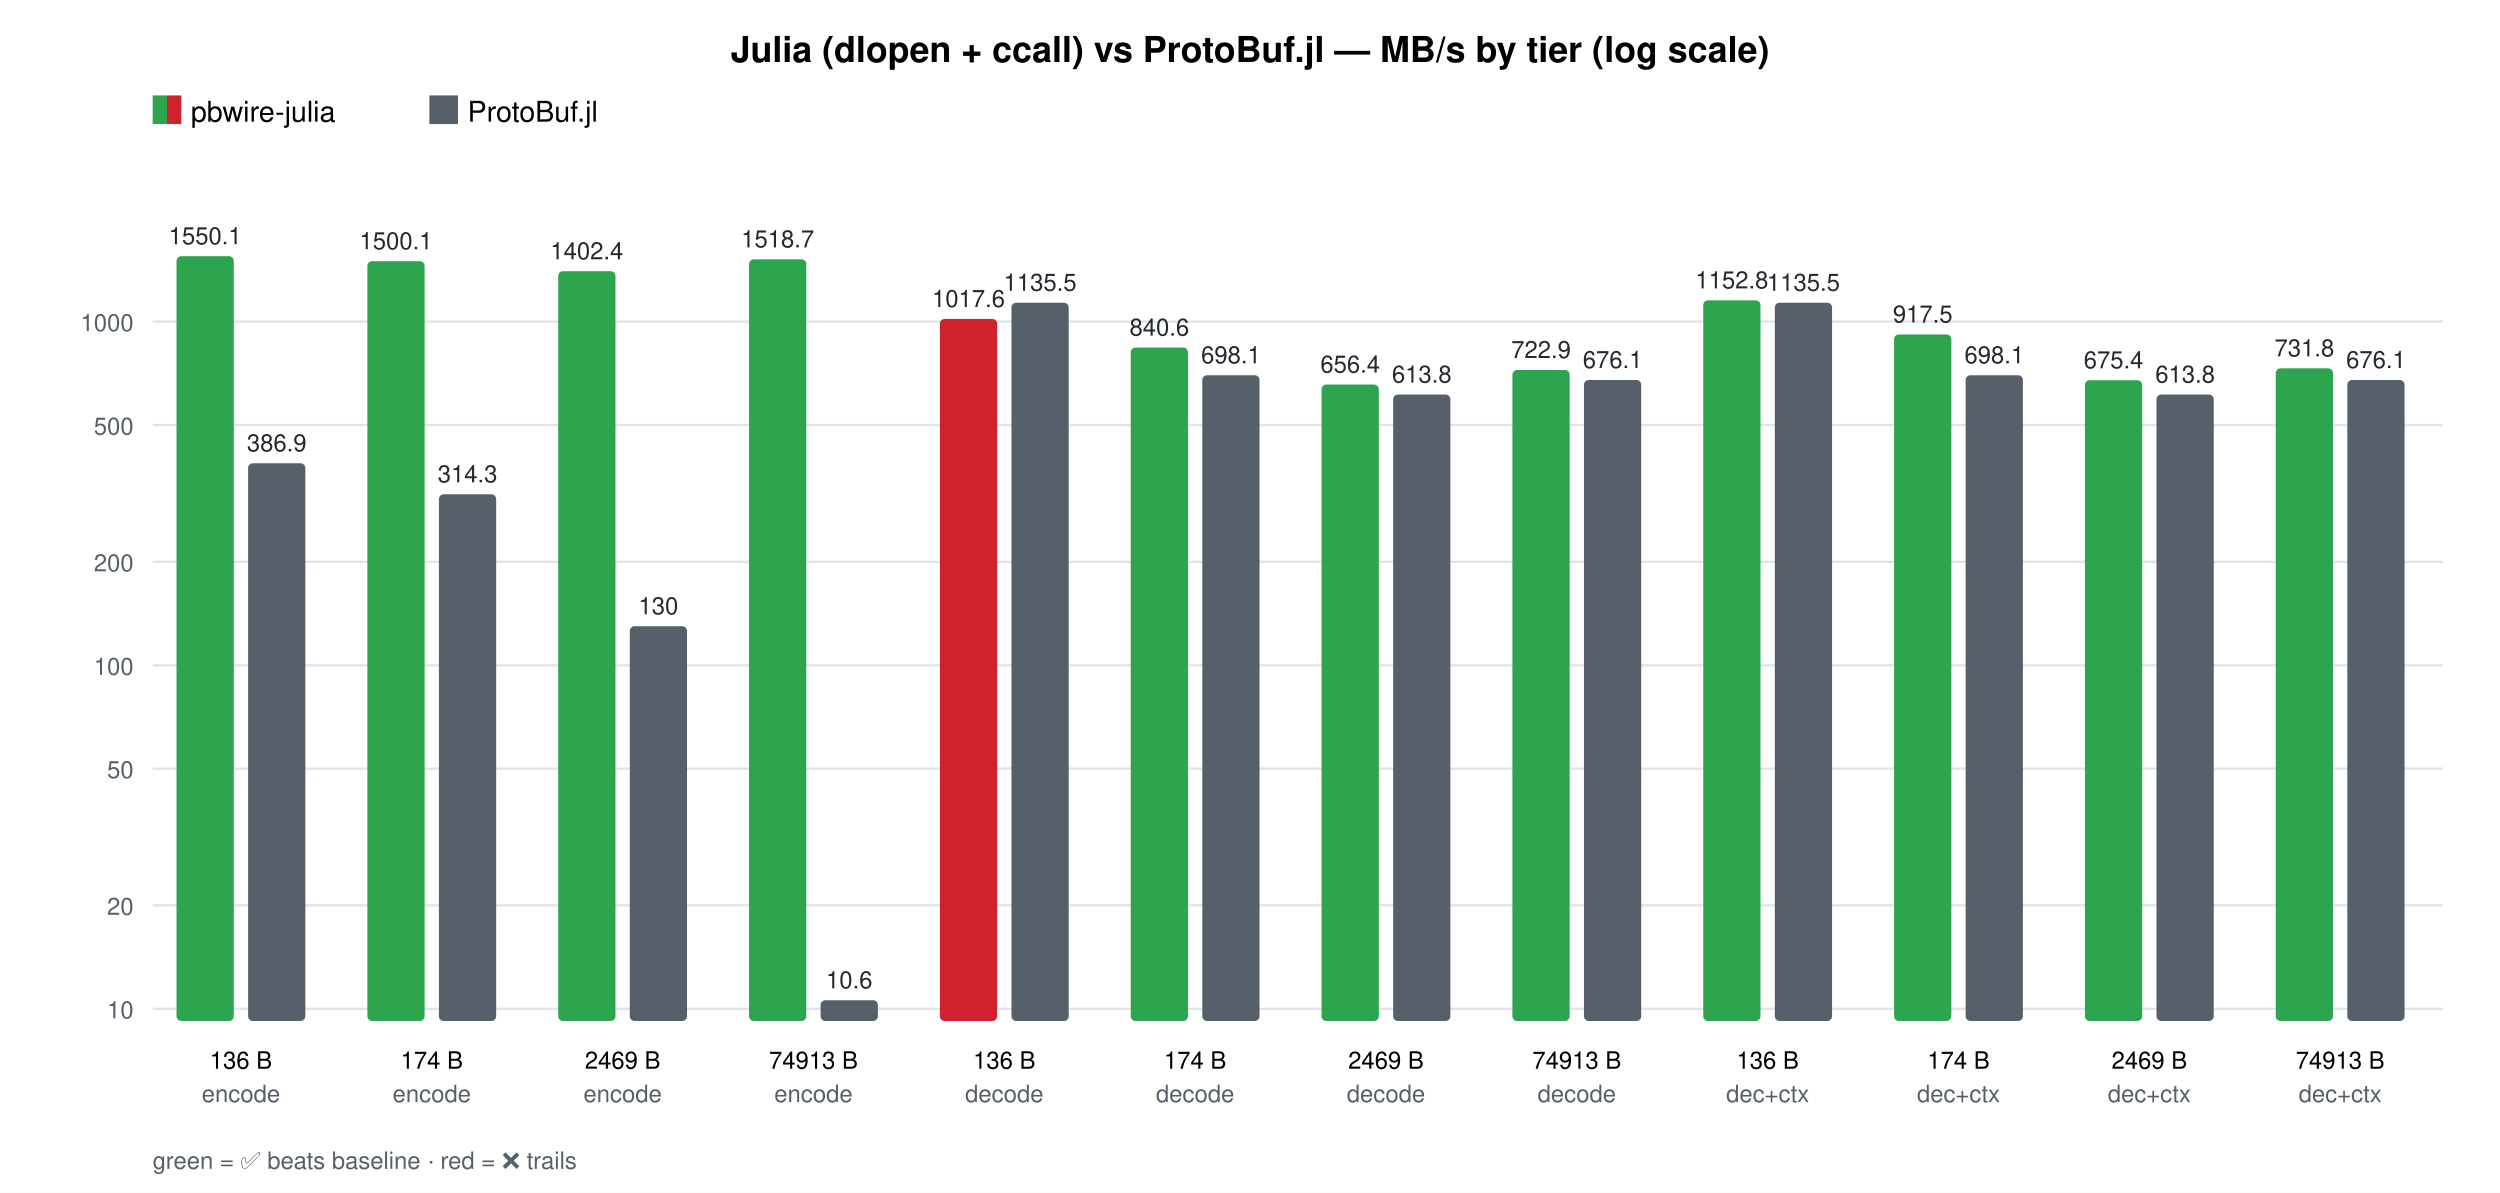
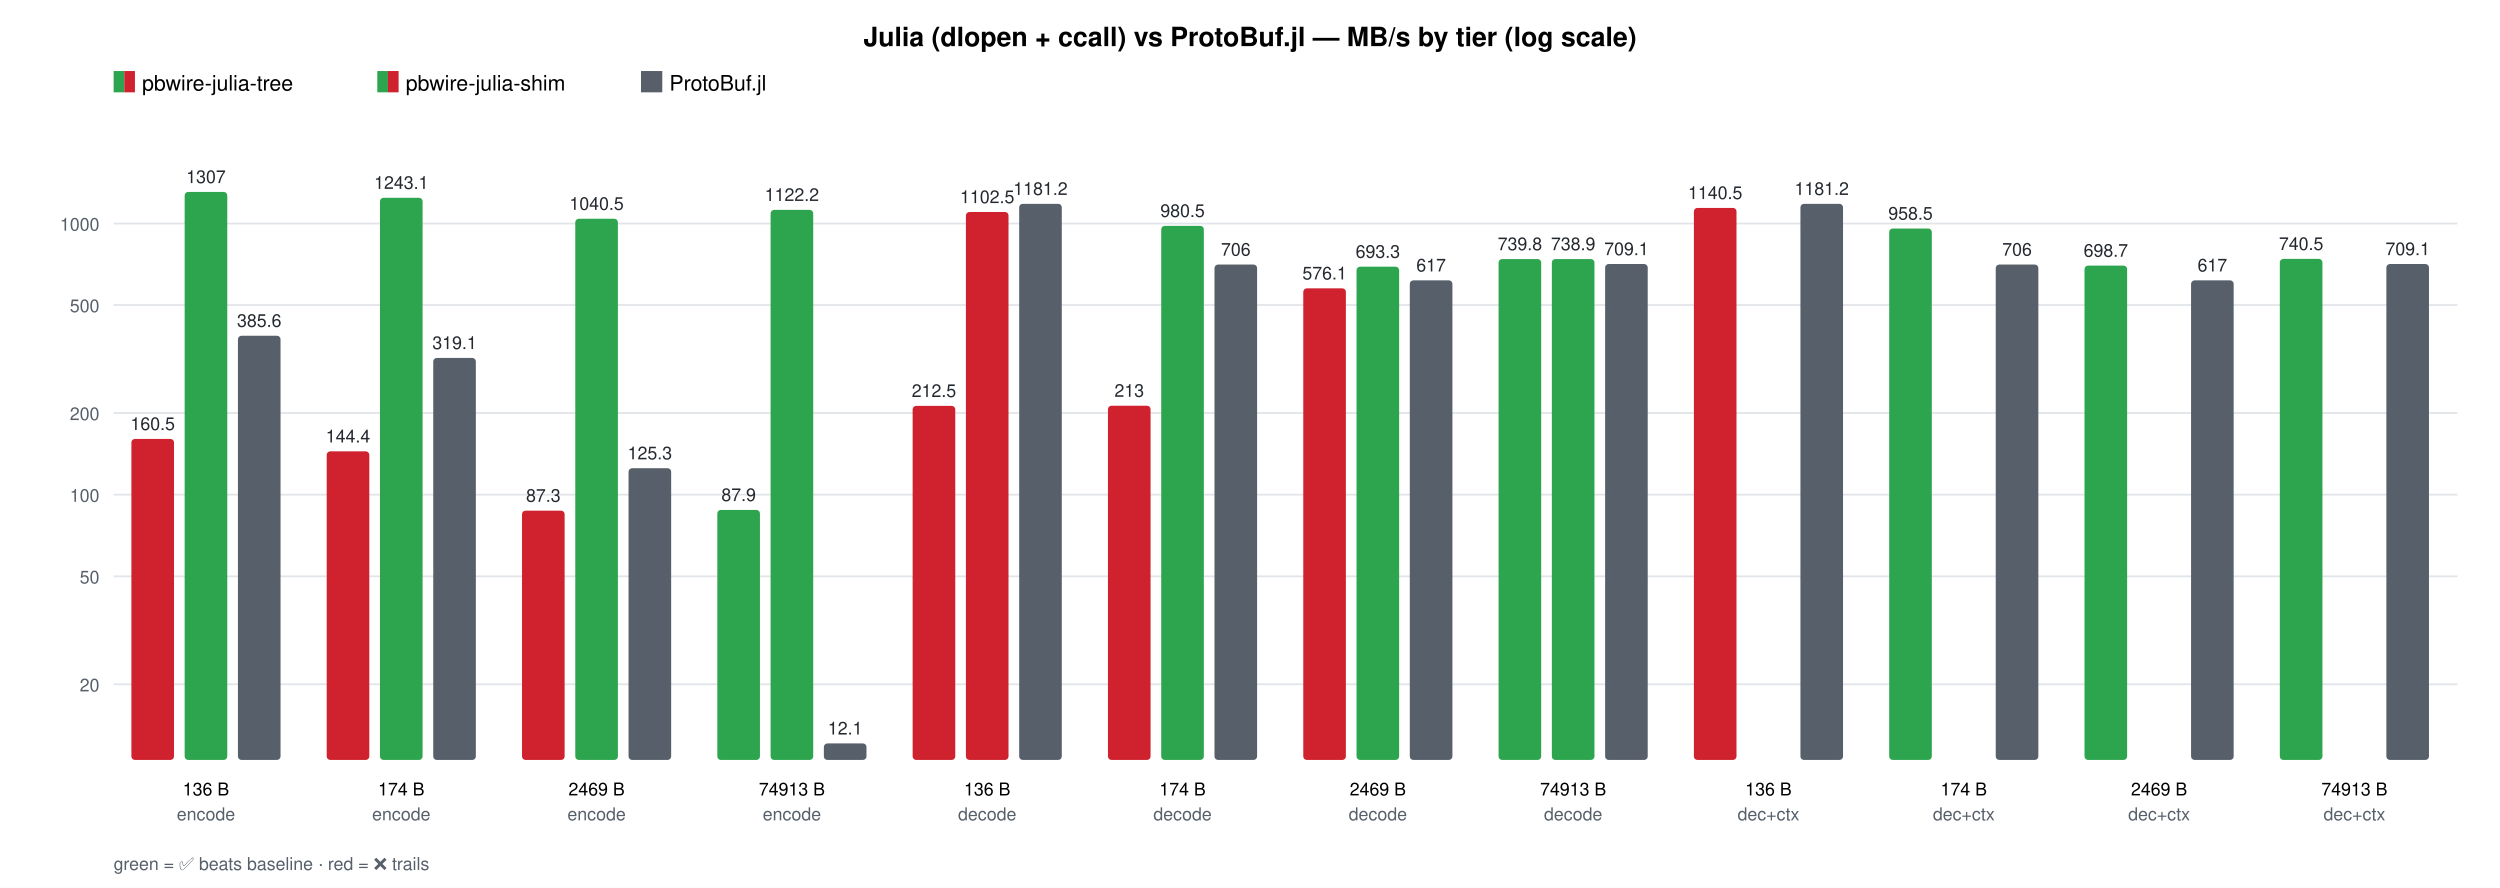
- <svg xmlns="http://www.w3.org/2000/svg" width="1048" height="500" font-family="Helvetica, Arial, sans-serif">
-   <rect width="1048" height="500" fill="#ffffff" />
-   <text x="524.0" y="26" text-anchor="middle" font-size="15" font-weight="bold">Julia (dlopen + ccall) vs ProtoBuf.jl — MB/s by tier (log scale)</text>
+ <svg xmlns="http://www.w3.org/2000/svg" width="1408" height="500" font-family="Helvetica, Arial, sans-serif">
+   <rect width="1408" height="500" fill="#ffffff" />
+   <text x="704.0" y="26" text-anchor="middle" font-size="15" font-weight="bold">Julia (dlopen + ccall) vs ProtoBuf.jl — MB/s by tier (log scale)</text>
  <rect x="64" y="40" width="6" height="12" fill="#2da44e" />
  <rect x="70" y="40" width="6" height="12" fill="#cf222e" />
-   <text x="80" y="51" font-size="12">pbwire-julia</text>
-   <rect x="180.0" y="40" width="12" height="12" fill="#57606a" />
-   <text x="196.0" y="51" font-size="12">ProtoBuf.jl</text>
-   <line x1="64" y1="422.9" x2="1024" y2="422.9" stroke="#e1e4e8" />
-   <text x="56" y="426.9" text-anchor="end" font-size="10" fill="#57606a">10</text>
-   <line x1="64" y1="379.5" x2="1024" y2="379.5" stroke="#e1e4e8" />
-   <text x="56" y="383.5" text-anchor="end" font-size="10" fill="#57606a">20</text>
-   <line x1="64" y1="322.2" x2="1024" y2="322.2" stroke="#e1e4e8" />
-   <text x="56" y="326.2" text-anchor="end" font-size="10" fill="#57606a">50</text>
-   <line x1="64" y1="278.9" x2="1024" y2="278.9" stroke="#e1e4e8" />
-   <text x="56" y="282.9" text-anchor="end" font-size="10" fill="#57606a">100</text>
-   <line x1="64" y1="235.5" x2="1024" y2="235.5" stroke="#e1e4e8" />
-   <text x="56" y="239.5" text-anchor="end" font-size="10" fill="#57606a">200</text>
-   <line x1="64" y1="178.2" x2="1024" y2="178.2" stroke="#e1e4e8" />
-   <text x="56" y="182.2" text-anchor="end" font-size="10" fill="#57606a">500</text>
-   <line x1="64" y1="134.8" x2="1024" y2="134.8" stroke="#e1e4e8" />
-   <text x="56" y="138.8" text-anchor="end" font-size="10" fill="#57606a">1000</text>
-   <text x="101.0" y="448" text-anchor="middle" font-size="10">136 B</text>
-   <text x="101.0" y="462" text-anchor="middle" font-size="10" fill="#57606a">encode</text>
-   <rect x="74.0" y="107.4" width="24" height="320.6" rx="2" fill="#2da44e" />
-   <text x="86.0" y="102.4" text-anchor="middle" font-size="10" fill="#24292f">1550.1</text>
-   <rect x="104.0" y="194.2" width="24" height="233.8" rx="2" fill="#57606a" />
-   <text x="116.0" y="189.2" text-anchor="middle" font-size="10" fill="#24292f">386.9</text>
-   <text x="181.0" y="448" text-anchor="middle" font-size="10">174 B</text>
-   <text x="181.0" y="462" text-anchor="middle" font-size="10" fill="#57606a">encode</text>
-   <rect x="154.0" y="109.5" width="24" height="318.5" rx="2" fill="#2da44e" />
-   <text x="166.0" y="104.5" text-anchor="middle" font-size="10" fill="#24292f">1500.1</text>
-   <rect x="184.0" y="207.2" width="24" height="220.8" rx="2" fill="#57606a" />
-   <text x="196.0" y="202.2" text-anchor="middle" font-size="10" fill="#24292f">314.3</text>
-   <text x="261.0" y="448" text-anchor="middle" font-size="10">2469 B</text>
-   <text x="261.0" y="462" text-anchor="middle" font-size="10" fill="#57606a">encode</text>
-   <rect x="234.0" y="113.7" width="24" height="314.3" rx="2" fill="#2da44e" />
-   <text x="246.0" y="108.7" text-anchor="middle" font-size="10" fill="#24292f">1402.4</text>
-   <rect x="264.0" y="262.5" width="24" height="165.5" rx="2" fill="#57606a" />
-   <text x="276.0" y="257.5" text-anchor="middle" font-size="10" fill="#24292f">130</text>
-   <text x="341.0" y="448" text-anchor="middle" font-size="10">74913 B</text>
-   <text x="341.0" y="462" text-anchor="middle" font-size="10" fill="#57606a">encode</text>
-   <rect x="314.0" y="108.7" width="24" height="319.3" rx="2" fill="#2da44e" />
-   <text x="326.0" y="103.7" text-anchor="middle" font-size="10" fill="#24292f">1518.7</text>
-   <rect x="344.0" y="419.3" width="24" height="8.7" rx="2" fill="#57606a" />
-   <text x="356.0" y="414.3" text-anchor="middle" font-size="10" fill="#24292f">10.6</text>
-   <text x="421.0" y="448" text-anchor="middle" font-size="10">136 B</text>
-   <text x="421.0" y="462" text-anchor="middle" font-size="10" fill="#57606a">decode</text>
-   <rect x="394.0" y="133.7" width="24" height="294.3" rx="2" fill="#cf222e" />
-   <text x="406.0" y="128.7" text-anchor="middle" font-size="10" fill="#24292f">1017.6</text>
-   <rect x="424.0" y="126.9" width="24" height="301.1" rx="2" fill="#57606a" />
-   <text x="436.0" y="121.9" text-anchor="middle" font-size="10" fill="#24292f">1135.5</text>
-   <text x="501.0" y="448" text-anchor="middle" font-size="10">174 B</text>
-   <text x="501.0" y="462" text-anchor="middle" font-size="10" fill="#57606a">decode</text>
-   <rect x="474.0" y="145.7" width="24" height="282.3" rx="2" fill="#2da44e" />
-   <text x="486.0" y="140.7" text-anchor="middle" font-size="10" fill="#24292f">840.6</text>
-   <rect x="504.0" y="157.3" width="24" height="270.7" rx="2" fill="#57606a" />
-   <text x="516.0" y="152.3" text-anchor="middle" font-size="10" fill="#24292f">698.1</text>
-   <text x="581.0" y="448" text-anchor="middle" font-size="10">2469 B</text>
-   <text x="581.0" y="462" text-anchor="middle" font-size="10" fill="#57606a">decode</text>
-   <rect x="554.0" y="161.2" width="24" height="266.8" rx="2" fill="#2da44e" />
-   <text x="566.0" y="156.2" text-anchor="middle" font-size="10" fill="#24292f">656.4</text>
-   <rect x="584.0" y="165.4" width="24" height="262.6" rx="2" fill="#57606a" />
-   <text x="596.0" y="160.4" text-anchor="middle" font-size="10" fill="#24292f">613.8</text>
-   <text x="661.0" y="448" text-anchor="middle" font-size="10">74913 B</text>
-   <text x="661.0" y="462" text-anchor="middle" font-size="10" fill="#57606a">decode</text>
-   <rect x="634.0" y="155.1" width="24" height="272.9" rx="2" fill="#2da44e" />
-   <text x="646.0" y="150.1" text-anchor="middle" font-size="10" fill="#24292f">722.9</text>
-   <rect x="664.0" y="159.3" width="24" height="268.7" rx="2" fill="#57606a" />
-   <text x="676.0" y="154.3" text-anchor="middle" font-size="10" fill="#24292f">676.1</text>
-   <text x="741.0" y="448" text-anchor="middle" font-size="10">136 B</text>
-   <text x="741.0" y="462" text-anchor="middle" font-size="10" fill="#57606a">dec+ctx</text>
-   <rect x="714.0" y="125.9" width="24" height="302.1" rx="2" fill="#2da44e" />
-   <text x="726.0" y="120.9" text-anchor="middle" font-size="10" fill="#24292f">1152.8</text>
-   <rect x="744.0" y="126.9" width="24" height="301.1" rx="2" fill="#57606a" />
-   <text x="756.0" y="121.9" text-anchor="middle" font-size="10" fill="#24292f">1135.5</text>
-   <text x="821.0" y="448" text-anchor="middle" font-size="10">174 B</text>
-   <text x="821.0" y="462" text-anchor="middle" font-size="10" fill="#57606a">dec+ctx</text>
-   <rect x="794.0" y="140.2" width="24" height="287.8" rx="2" fill="#2da44e" />
-   <text x="806.0" y="135.2" text-anchor="middle" font-size="10" fill="#24292f">917.5</text>
-   <rect x="824.0" y="157.3" width="24" height="270.7" rx="2" fill="#57606a" />
-   <text x="836.0" y="152.3" text-anchor="middle" font-size="10" fill="#24292f">698.1</text>
-   <text x="901.0" y="448" text-anchor="middle" font-size="10">2469 B</text>
-   <text x="901.0" y="462" text-anchor="middle" font-size="10" fill="#57606a">dec+ctx</text>
-   <rect x="874.0" y="159.4" width="24" height="268.6" rx="2" fill="#2da44e" />
-   <text x="886.0" y="154.4" text-anchor="middle" font-size="10" fill="#24292f">675.4</text>
-   <rect x="904.0" y="165.4" width="24" height="262.6" rx="2" fill="#57606a" />
-   <text x="916.0" y="160.4" text-anchor="middle" font-size="10" fill="#24292f">613.8</text>
-   <text x="981.0" y="448" text-anchor="middle" font-size="10">74913 B</text>
-   <text x="981.0" y="462" text-anchor="middle" font-size="10" fill="#57606a">dec+ctx</text>
-   <rect x="954.0" y="154.4" width="24" height="273.6" rx="2" fill="#2da44e" />
-   <text x="966.0" y="149.4" text-anchor="middle" font-size="10" fill="#24292f">731.8</text>
-   <rect x="984.0" y="159.3" width="24" height="268.7" rx="2" fill="#57606a" />
-   <text x="996.0" y="154.3" text-anchor="middle" font-size="10" fill="#24292f">676.1</text>
+   <text x="80" y="51" font-size="12">pbwire-julia-tree</text>
+   <rect x="212.5" y="40" width="6" height="12" fill="#2da44e" />
+   <rect x="218.5" y="40" width="6" height="12" fill="#cf222e" />
+   <text x="228.5" y="51" font-size="12">pbwire-julia-shim</text>
+   <rect x="361.0" y="40" width="12" height="12" fill="#57606a" />
+   <text x="377.0" y="51" font-size="12">ProtoBuf.jl</text>
+   <line x1="64" y1="385.4" x2="1384" y2="385.4" stroke="#e1e4e8" />
+   <text x="56" y="389.4" text-anchor="end" font-size="10" fill="#57606a">20</text>
+   <line x1="64" y1="324.6" x2="1384" y2="324.6" stroke="#e1e4e8" />
+   <text x="56" y="328.6" text-anchor="end" font-size="10" fill="#57606a">50</text>
+   <line x1="64" y1="278.6" x2="1384" y2="278.6" stroke="#e1e4e8" />
+   <text x="56" y="282.6" text-anchor="end" font-size="10" fill="#57606a">100</text>
+   <line x1="64" y1="232.6" x2="1384" y2="232.6" stroke="#e1e4e8" />
+   <text x="56" y="236.6" text-anchor="end" font-size="10" fill="#57606a">200</text>
+   <line x1="64" y1="171.8" x2="1384" y2="171.8" stroke="#e1e4e8" />
+   <text x="56" y="175.8" text-anchor="end" font-size="10" fill="#57606a">500</text>
+   <line x1="64" y1="125.9" x2="1384" y2="125.9" stroke="#e1e4e8" />
+   <text x="56" y="129.9" text-anchor="end" font-size="10" fill="#57606a">1000</text>
+   <text x="116.0" y="448" text-anchor="middle" font-size="10">136 B</text>
+   <text x="116.0" y="462" text-anchor="middle" font-size="10" fill="#57606a">encode</text>
+   <rect x="74.0" y="247.2" width="24" height="180.8" rx="2" fill="#cf222e" />
+   <text x="86.0" y="242.2" text-anchor="middle" font-size="10" fill="#24292f">160.5</text>
+   <rect x="104.0" y="108.1" width="24" height="319.9" rx="2" fill="#2da44e" />
+   <text x="116.0" y="103.1" text-anchor="middle" font-size="10" fill="#24292f">1307</text>
+   <rect x="134.0" y="189.1" width="24" height="238.9" rx="2" fill="#57606a" />
+   <text x="146.0" y="184.1" text-anchor="middle" font-size="10" fill="#24292f">385.6</text>
+   <text x="226.0" y="448" text-anchor="middle" font-size="10">174 B</text>
+   <text x="226.0" y="462" text-anchor="middle" font-size="10" fill="#57606a">encode</text>
+   <rect x="184.0" y="254.2" width="24" height="173.8" rx="2" fill="#cf222e" />
+   <text x="196.0" y="249.2" text-anchor="middle" font-size="10" fill="#24292f">144.4</text>
+   <rect x="214.0" y="111.4" width="24" height="316.6" rx="2" fill="#2da44e" />
+   <text x="226.0" y="106.4" text-anchor="middle" font-size="10" fill="#24292f">1243.1</text>
+   <rect x="244.0" y="201.6" width="24" height="226.4" rx="2" fill="#57606a" />
+   <text x="256.0" y="196.6" text-anchor="middle" font-size="10" fill="#24292f">319.1</text>
+   <text x="336.0" y="448" text-anchor="middle" font-size="10">2469 B</text>
+   <text x="336.0" y="462" text-anchor="middle" font-size="10" fill="#57606a">encode</text>
+   <rect x="294.0" y="287.6" width="24" height="140.4" rx="2" fill="#cf222e" />
+   <text x="306.0" y="282.6" text-anchor="middle" font-size="10" fill="#24292f">87.3</text>
+   <rect x="324.0" y="123.2" width="24" height="304.8" rx="2" fill="#2da44e" />
+   <text x="336.0" y="118.2" text-anchor="middle" font-size="10" fill="#24292f">1040.5</text>
+   <rect x="354.0" y="263.7" width="24" height="164.3" rx="2" fill="#57606a" />
+   <text x="366.0" y="258.7" text-anchor="middle" font-size="10" fill="#24292f">125.3</text>
+   <text x="446.0" y="448" text-anchor="middle" font-size="10">74913 B</text>
+   <text x="446.0" y="462" text-anchor="middle" font-size="10" fill="#57606a">encode</text>
+   <rect x="404.0" y="287.2" width="24" height="140.8" rx="2" fill="#2da44e" />
+   <text x="416.0" y="282.2" text-anchor="middle" font-size="10" fill="#24292f">87.9</text>
+   <rect x="434.0" y="118.2" width="24" height="309.8" rx="2" fill="#2da44e" />
+   <text x="446.0" y="113.2" text-anchor="middle" font-size="10" fill="#24292f">1122.2</text>
+   <rect x="464.0" y="418.7" width="24" height="9.3" rx="2" fill="#57606a" />
+   <text x="476.0" y="413.7" text-anchor="middle" font-size="10" fill="#24292f">12.1</text>
+   <text x="556.0" y="448" text-anchor="middle" font-size="10">136 B</text>
+   <text x="556.0" y="462" text-anchor="middle" font-size="10" fill="#57606a">decode</text>
+   <rect x="514.0" y="228.6" width="24" height="199.4" rx="2" fill="#cf222e" />
+   <text x="526.0" y="223.6" text-anchor="middle" font-size="10" fill="#24292f">212.5</text>
+   <rect x="544.0" y="119.4" width="24" height="308.6" rx="2" fill="#cf222e" />
+   <text x="556.0" y="114.4" text-anchor="middle" font-size="10" fill="#24292f">1102.5</text>
+   <rect x="574.0" y="114.8" width="24" height="313.2" rx="2" fill="#57606a" />
+   <text x="586.0" y="109.8" text-anchor="middle" font-size="10" fill="#24292f">1181.2</text>
+   <text x="666.0" y="448" text-anchor="middle" font-size="10">174 B</text>
+   <text x="666.0" y="462" text-anchor="middle" font-size="10" fill="#57606a">decode</text>
+   <rect x="624.0" y="228.5" width="24" height="199.5" rx="2" fill="#cf222e" />
+   <text x="636.0" y="223.5" text-anchor="middle" font-size="10" fill="#24292f">213</text>
+   <rect x="654.0" y="127.2" width="24" height="300.8" rx="2" fill="#2da44e" />
+   <text x="666.0" y="122.2" text-anchor="middle" font-size="10" fill="#24292f">980.5</text>
+   <rect x="684.0" y="149.0" width="24" height="279.0" rx="2" fill="#57606a" />
+   <text x="696.0" y="144.0" text-anchor="middle" font-size="10" fill="#24292f">706</text>
+   <text x="776.0" y="448" text-anchor="middle" font-size="10">2469 B</text>
+   <text x="776.0" y="462" text-anchor="middle" font-size="10" fill="#57606a">decode</text>
+   <rect x="734.0" y="162.4" width="24" height="265.6" rx="2" fill="#cf222e" />
+   <text x="746.0" y="157.4" text-anchor="middle" font-size="10" fill="#24292f">576.1</text>
+   <rect x="764.0" y="150.2" width="24" height="277.8" rx="2" fill="#2da44e" />
+   <text x="776.0" y="145.2" text-anchor="middle" font-size="10" fill="#24292f">693.3</text>
+   <rect x="794.0" y="157.9" width="24" height="270.1" rx="2" fill="#57606a" />
+   <text x="806.0" y="152.9" text-anchor="middle" font-size="10" fill="#24292f">617</text>
+   <text x="886.0" y="448" text-anchor="middle" font-size="10">74913 B</text>
+   <text x="886.0" y="462" text-anchor="middle" font-size="10" fill="#57606a">decode</text>
+   <rect x="844.0" y="145.9" width="24" height="282.1" rx="2" fill="#2da44e" />
+   <text x="856.0" y="140.9" text-anchor="middle" font-size="10" fill="#24292f">739.8</text>
+   <rect x="874.0" y="145.9" width="24" height="282.1" rx="2" fill="#2da44e" />
+   <text x="886.0" y="140.9" text-anchor="middle" font-size="10" fill="#24292f">738.9</text>
+   <rect x="904.0" y="148.7" width="24" height="279.3" rx="2" fill="#57606a" />
+   <text x="916.0" y="143.7" text-anchor="middle" font-size="10" fill="#24292f">709.1</text>
+   <text x="996.0" y="448" text-anchor="middle" font-size="10">136 B</text>
+   <text x="996.0" y="462" text-anchor="middle" font-size="10" fill="#57606a">dec+ctx</text>
+   <rect x="954.0" y="117.1" width="24" height="310.9" rx="2" fill="#cf222e" />
+   <text x="966.0" y="112.1" text-anchor="middle" font-size="10" fill="#24292f">1140.5</text>
+   <rect x="1014.0" y="114.8" width="24" height="313.2" rx="2" fill="#57606a" />
+   <text x="1026.0" y="109.8" text-anchor="middle" font-size="10" fill="#24292f">1181.2</text>
+   <text x="1106.0" y="448" text-anchor="middle" font-size="10">174 B</text>
+   <text x="1106.0" y="462" text-anchor="middle" font-size="10" fill="#57606a">dec+ctx</text>
+   <rect x="1064.0" y="128.7" width="24" height="299.3" rx="2" fill="#2da44e" />
+   <text x="1076.0" y="123.7" text-anchor="middle" font-size="10" fill="#24292f">958.5</text>
+   <rect x="1124.0" y="149.0" width="24" height="279.0" rx="2" fill="#57606a" />
+   <text x="1136.0" y="144.0" text-anchor="middle" font-size="10" fill="#24292f">706</text>
+   <text x="1216.0" y="448" text-anchor="middle" font-size="10">2469 B</text>
+   <text x="1216.0" y="462" text-anchor="middle" font-size="10" fill="#57606a">dec+ctx</text>
+   <rect x="1174.0" y="149.6" width="24" height="278.4" rx="2" fill="#2da44e" />
+   <text x="1186.0" y="144.6" text-anchor="middle" font-size="10" fill="#24292f">698.7</text>
+   <rect x="1234.0" y="157.9" width="24" height="270.1" rx="2" fill="#57606a" />
+   <text x="1246.0" y="152.9" text-anchor="middle" font-size="10" fill="#24292f">617</text>
+   <text x="1326.0" y="448" text-anchor="middle" font-size="10">74913 B</text>
+   <text x="1326.0" y="462" text-anchor="middle" font-size="10" fill="#57606a">dec+ctx</text>
+   <rect x="1284.0" y="145.8" width="24" height="282.2" rx="2" fill="#2da44e" />
+   <text x="1296.0" y="140.8" text-anchor="middle" font-size="10" fill="#24292f">740.5</text>
+   <rect x="1344.0" y="148.7" width="24" height="279.3" rx="2" fill="#57606a" />
+   <text x="1356.0" y="143.7" text-anchor="middle" font-size="10" fill="#24292f">709.1</text>
  <text x="64" y="490" font-size="10" fill="#57606a">green = ✅ beats baseline · red = ❌ trails</text>
</svg>
